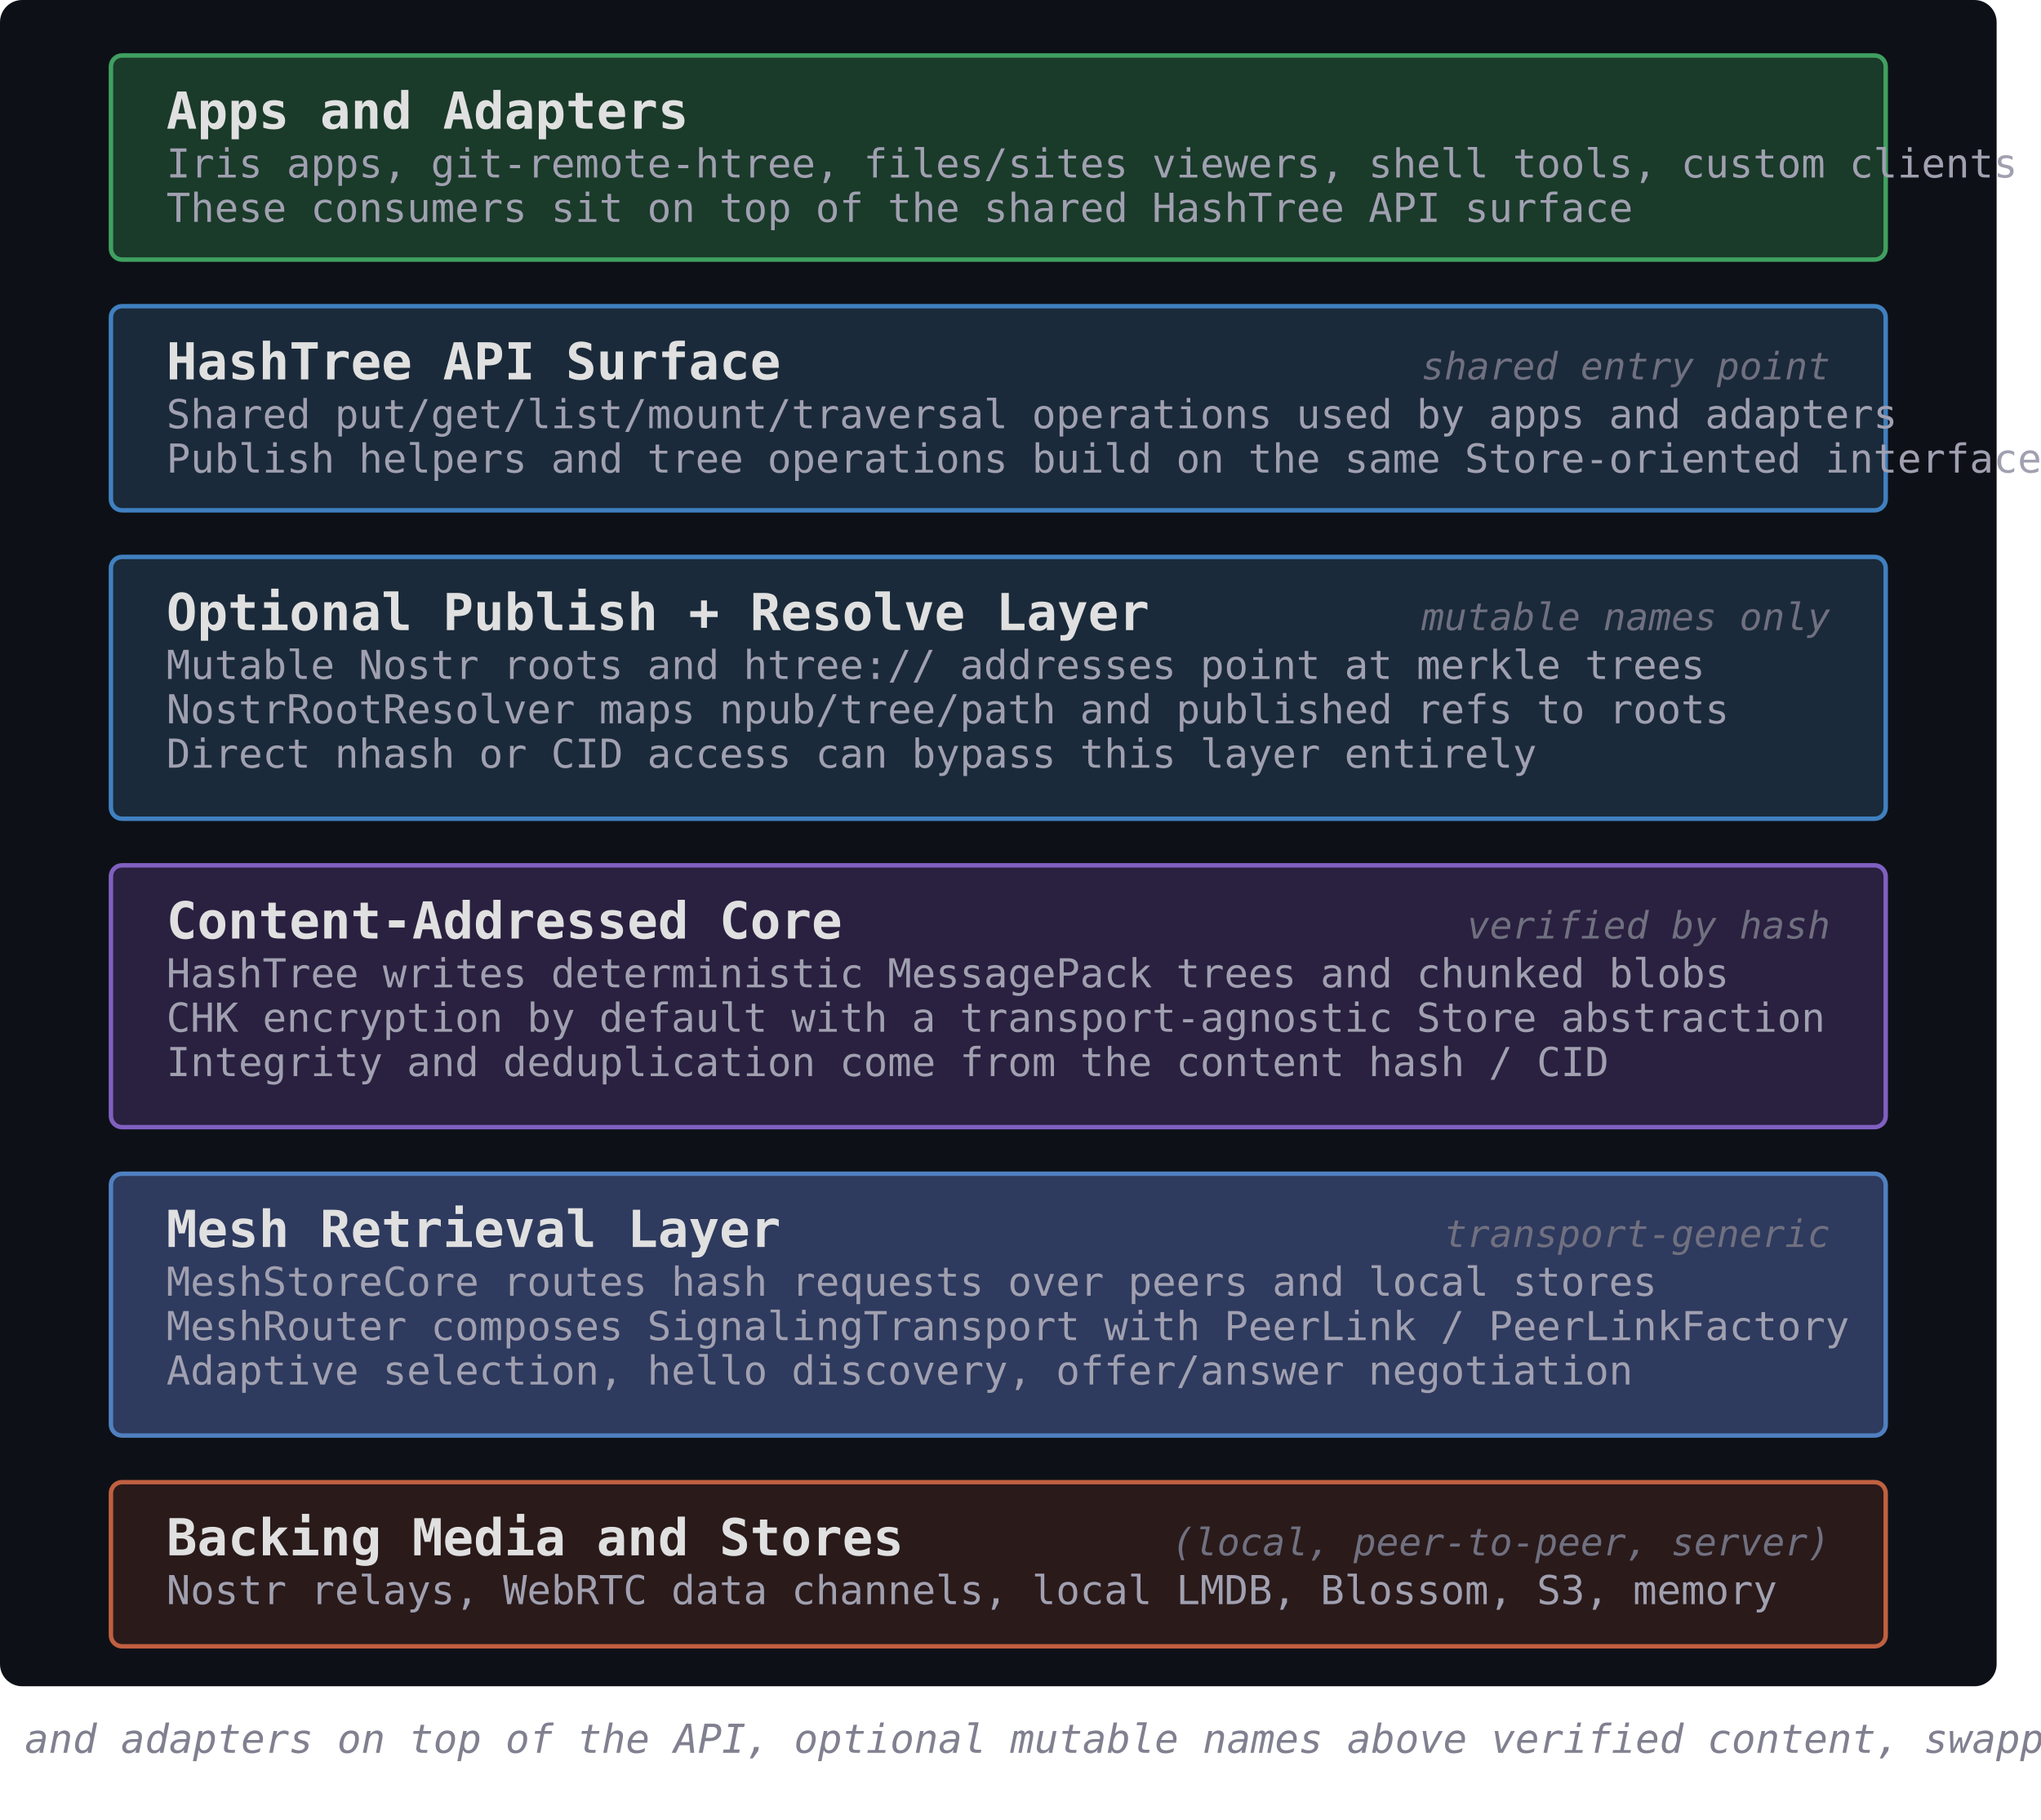
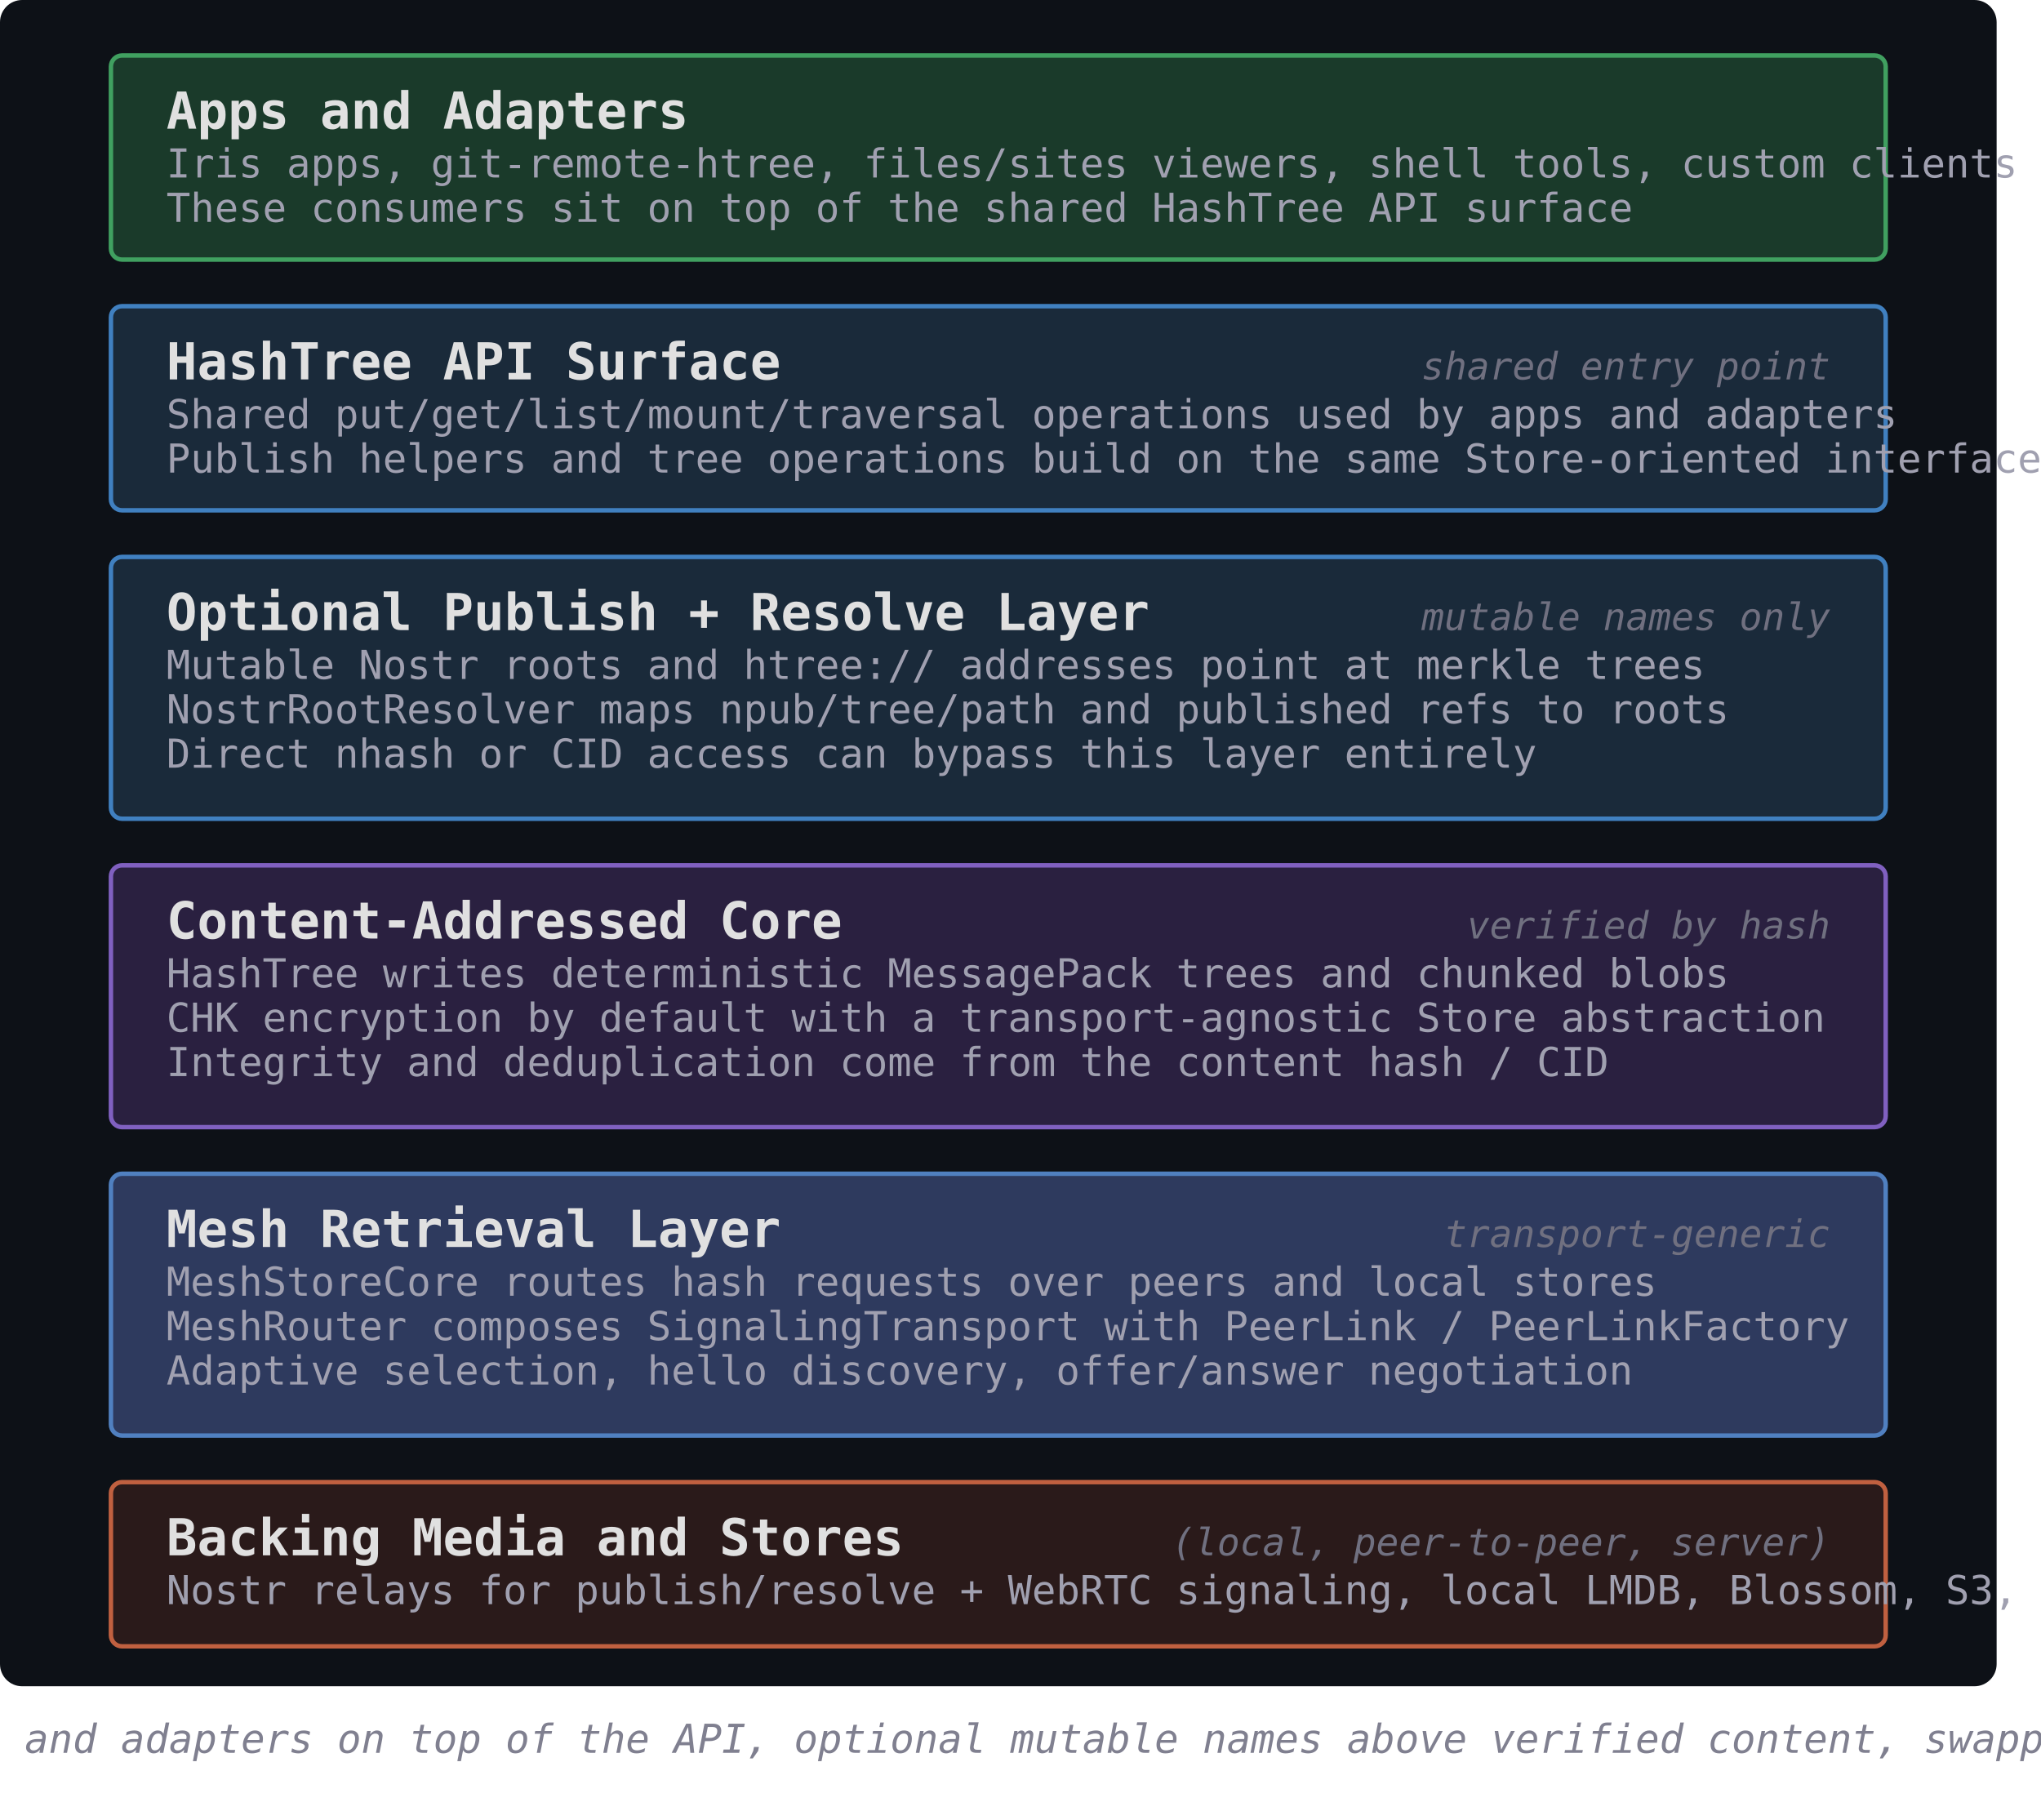
<svg xmlns="http://www.w3.org/2000/svg" viewBox="0 0 920 820" font-family="monospace" font-size="15">
  <style>
    rect.layer    { rx: 5; }
    rect.app      { fill: #1a3a2a; stroke: #40a060; stroke-width: 2; }
    rect.resolve  { fill: #1a2a3a; stroke: #4080c0; stroke-width: 2; }
    rect.core     { fill: #2a2040; stroke: #8060c0; stroke-width: 2; }
    rect.mesh     { fill: #2e3a5e; stroke: #5080c0; stroke-width: 2; }
    rect.xport    { fill: #2a1a1a; stroke: #c06040; stroke-width: 2; }
    text          { fill: #e0e0e0; }
    text.name     { font-size: 23px; font-weight: bold; }
    text.desc     { font-size: 18px; fill: #a0a0b0; }
    text.scope    { font-size: 17px; fill: #707080; font-style: italic; }
    text.caption  { font-size: 18px; fill: #808090; font-style: italic; }
  </style>
  <rect width="900" height="760" fill="#0d1117" rx="10" />
  <rect x="50" y="25" width="800" height="92" class="layer app" />
  <text x="75" y="58" class="name">Apps and Adapters</text>
  <text x="75" y="80" class="desc">Iris apps, git-remote-htree, files/sites viewers, shell tools, custom clients</text>
  <text x="75" y="100" class="desc">These consumers sit on top of the shared HashTree API surface</text>
  <rect x="50" y="138" width="800" height="92" class="layer resolve" />
  <text x="75" y="171" class="name">HashTree API Surface</text>
  <text x="75" y="193" class="desc">Shared put/get/list/mount/traversal operations used by apps and adapters</text>
  <text x="75" y="213" class="desc">Publish helpers and tree operations build on the same Store-oriented interface</text>
  <text x="825" y="171" class="scope" text-anchor="end">shared entry point</text>
  <rect x="50" y="251" width="800" height="118" class="layer resolve" />
  <text x="75" y="284" class="name">Optional Publish + Resolve Layer</text>
  <text x="75" y="306" class="desc">Mutable Nostr roots and htree:// addresses point at merkle trees</text>
  <text x="75" y="326" class="desc">NostrRootResolver maps npub/tree/path and published refs to roots</text>
  <text x="75" y="346" class="desc">Direct nhash or CID access can bypass this layer entirely</text>
  <text x="825" y="284" class="scope" text-anchor="end">mutable names only</text>
  <rect x="50" y="390" width="800" height="118" class="layer core" />
  <text x="75" y="423" class="name">Content-Addressed Core</text>
  <text x="75" y="445" class="desc">HashTree writes deterministic MessagePack trees and chunked blobs</text>
  <text x="75" y="465" class="desc">CHK encryption by default with a transport-agnostic Store abstraction</text>
  <text x="75" y="485" class="desc">Integrity and deduplication come from the content hash / CID</text>
  <text x="825" y="423" class="scope" text-anchor="end">verified by hash</text>
  <rect x="50" y="529" width="800" height="118" class="layer mesh" />
  <text x="75" y="562" class="name">Mesh Retrieval Layer</text>
  <text x="75" y="584" class="desc">MeshStoreCore routes hash requests over peers and local stores</text>
  <text x="75" y="604" class="desc">MeshRouter composes SignalingTransport with PeerLink / PeerLinkFactory</text>
  <text x="75" y="624" class="desc">Adaptive selection, hello discovery, offer/answer negotiation</text>
  <text x="825" y="562" class="scope" text-anchor="end">transport-generic</text>
  <rect x="50" y="668" width="800" height="74" class="layer xport" />
  <text x="75" y="701" class="name">Backing Media and Stores</text>
  <text x="825" y="701" class="scope" text-anchor="end">(local, peer-to-peer, server)</text>
-   <text x="75" y="723" class="desc">Nostr relays, WebRTC data channels, local LMDB, Blossom, S3, memory</text>
+   <text x="75" y="723" class="desc">Nostr relays for publish/resolve + WebRTC signaling, local LMDB, Blossom, S3, memory</text>
  <text x="450" y="790" text-anchor="middle" class="caption">hashtree layer stack - apps and adapters on top of the API, optional mutable names above verified content, swappable transport underneath</text>
</svg>
